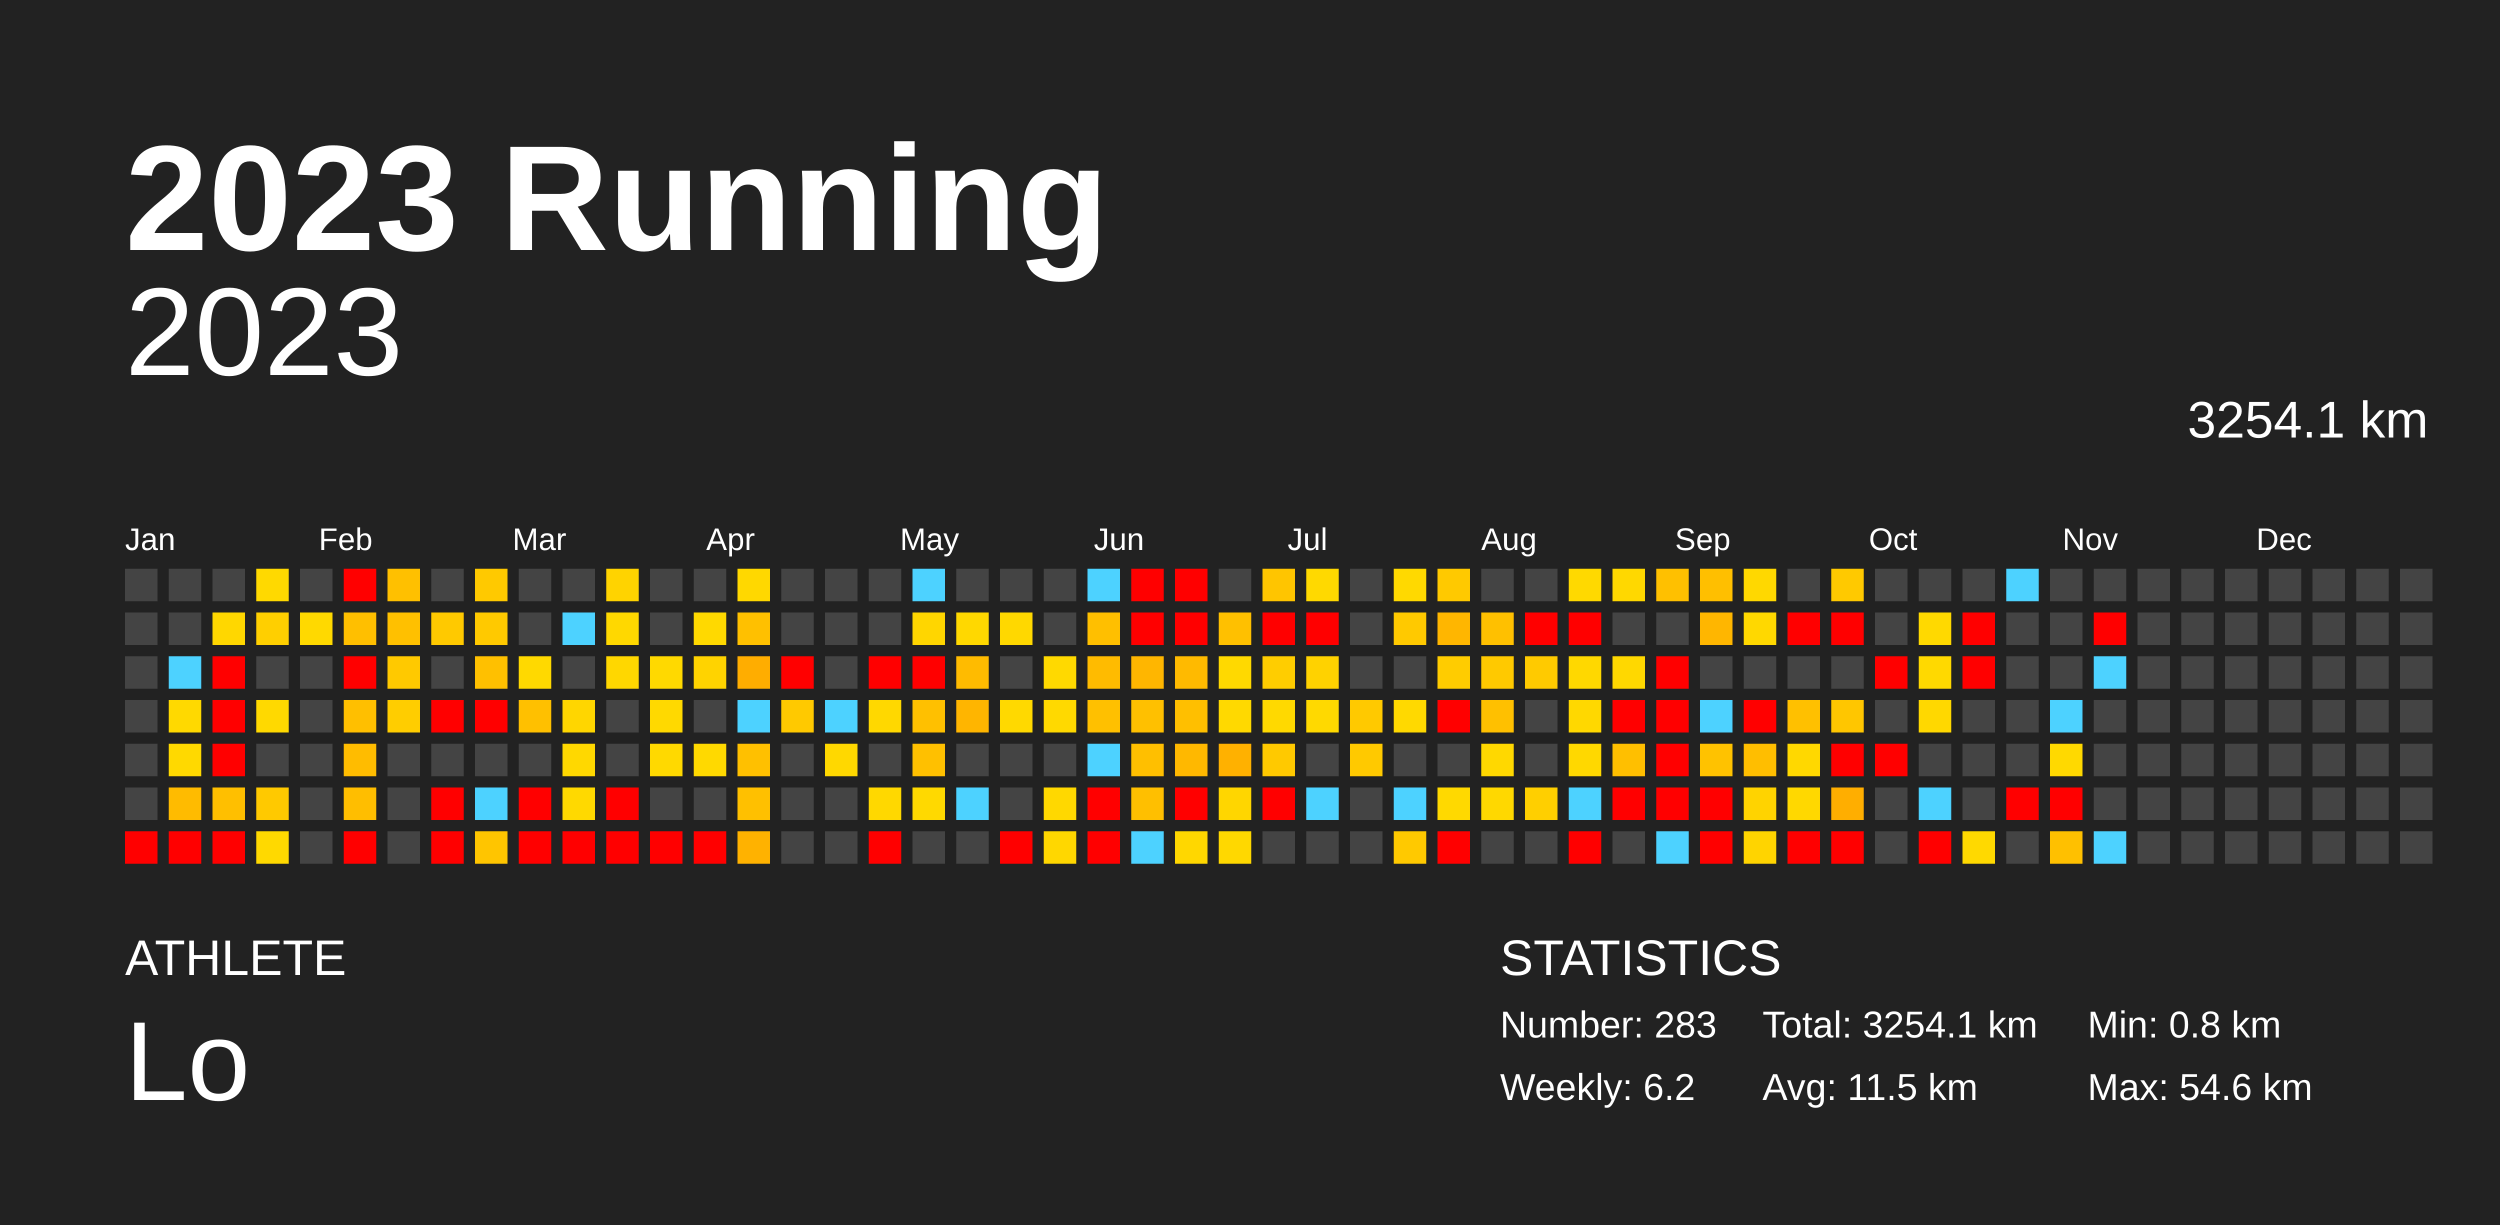
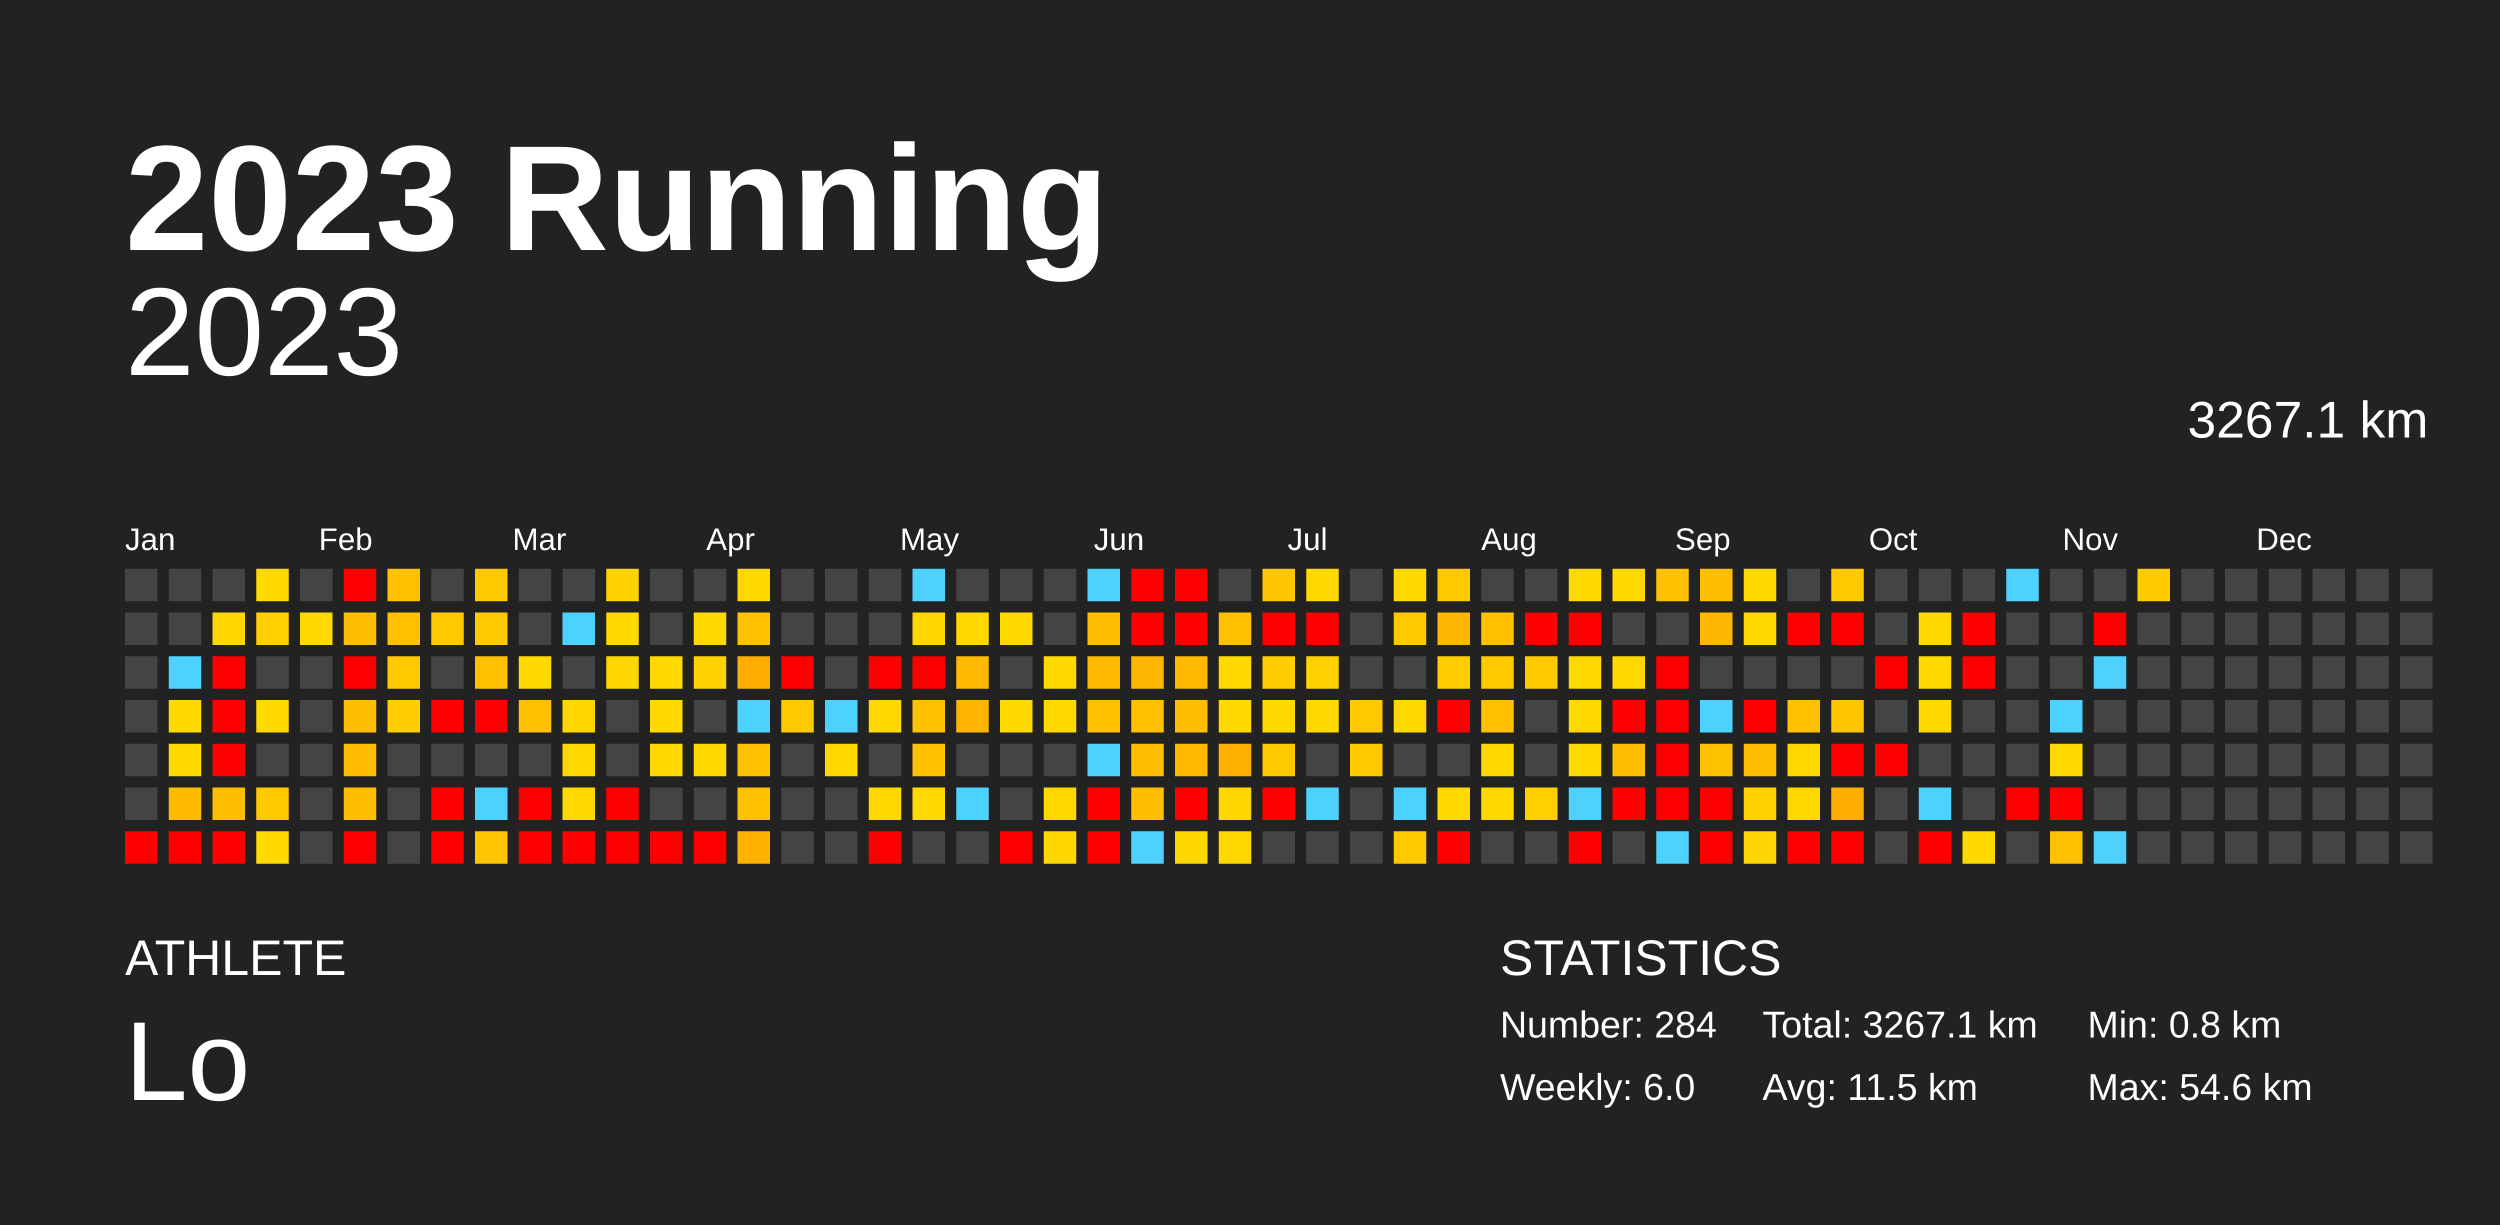
<svg xmlns="http://www.w3.org/2000/svg" baseProfile="full" height="98mm" version="1.1" viewBox="0,0,200,98" width="200mm">
  <defs />
  <rect fill="#222222" height="98" width="200" x="0" y="0" />
  <text fill="#FFFFFF" style="font-size:12px; font-family:Arial; font-weight:bold;" x="10" y="20">2023 Running</text>
  <text fill="#FFFFFF" style="font-size:4px; font-family:Arial" x="10" y="78">ATHLETE</text>
  <text fill="#FFFFFF" style="font-size:9px; font-family:Arial" x="10" y="88">Lo</text>
  <text fill="#FFFFFF" style="font-size:4px; font-family:Arial" x="120" y="78">STATISTICS</text>
-   <text fill="#FFFFFF" style="font-size:3px; font-family:Arial" x="120" y="83">Number: 283</text>
-   <text fill="#FFFFFF" style="font-size:3px; font-family:Arial" x="120" y="88">Weekly: 6.2</text>
-   <text fill="#FFFFFF" style="font-size:3px; font-family:Arial" x="141" y="83">Total: 3254.1 km</text>
+   <text fill="#FFFFFF" style="font-size:3px; font-family:Arial" x="120" y="83">Number: 284</text>
+   <text fill="#FFFFFF" style="font-size:3px; font-family:Arial" x="120" y="88">Weekly: 6.0</text>
+   <text fill="#FFFFFF" style="font-size:3px; font-family:Arial" x="141" y="83">Total: 3267.1 km</text>
  <text fill="#FFFFFF" style="font-size:3px; font-family:Arial" x="141" y="88">Avg: 11.5 km</text>
  <text fill="#FFFFFF" style="font-size:3px; font-family:Arial" x="167" y="83">Min: 0.8 km</text>
  <text fill="#FFFFFF" style="font-size:3px; font-family:Arial" x="167" y="88">Max: 54.6 km</text>
  <text alignment-baseline="hanging" fill="#FFFFFF" style="font-size:10.0px; font-family:Arial;" x="10" y="30">2023</text>
-   <text alignment-baseline="hanging" fill="#FFFFFF" style="font-size:4.125px; font-family:Arial;" x="175" y="35">3254.1 km</text>
+   <text alignment-baseline="hanging" fill="#FFFFFF" style="font-size:4.125px; font-family:Arial;" x="175" y="35">3267.1 km</text>
  <text fill="#FFFFFF" style="font-size:2.5px; font-family:Arial" x="10.0" y="44">Jan</text>
  <text fill="#FFFFFF" style="font-size:2.5px; font-family:Arial" x="25.5" y="44">Feb</text>
  <text fill="#FFFFFF" style="font-size:2.5px; font-family:Arial" x="41.0" y="44">Mar</text>
  <text fill="#FFFFFF" style="font-size:2.5px; font-family:Arial" x="56.5" y="44">Apr</text>
  <text fill="#FFFFFF" style="font-size:2.5px; font-family:Arial" x="72.0" y="44">May</text>
  <text fill="#FFFFFF" style="font-size:2.5px; font-family:Arial" x="87.5" y="44">Jun</text>
  <text fill="#FFFFFF" style="font-size:2.5px; font-family:Arial" x="103.0" y="44">Jul</text>
  <text fill="#FFFFFF" style="font-size:2.5px; font-family:Arial" x="118.5" y="44">Aug</text>
  <text fill="#FFFFFF" style="font-size:2.5px; font-family:Arial" x="134.0" y="44">Sep</text>
  <text fill="#FFFFFF" style="font-size:2.5px; font-family:Arial" x="149.5" y="44">Oct</text>
  <text fill="#FFFFFF" style="font-size:2.5px; font-family:Arial" x="165.0" y="44">Nov</text>
  <text fill="#FFFFFF" style="font-size:2.5px; font-family:Arial" x="180.5" y="44">Dec</text>
  <rect fill="#444444" height="2.6" width="2.6" x="10.0" y="45.5" />
  <rect fill="#444444" height="2.6" width="2.6" x="10.0" y="49.0" />
  <rect fill="#444444" height="2.6" width="2.6" x="10.0" y="52.5" />
  <rect fill="#444444" height="2.6" width="2.6" x="10.0" y="56.0" />
  <rect fill="#444444" height="2.6" width="2.6" x="10.0" y="59.5" />
  <rect fill="#444444" height="2.6" width="2.6" x="10.0" y="63.0" />
  <rect fill="red" height="2.6" width="2.6" x="10.0" y="66.5" />
  <rect fill="#444444" height="2.6" width="2.6" x="13.5" y="45.5" />
  <rect fill="#444444" height="2.6" width="2.6" x="13.5" y="49.0" />
  <rect fill="#4dd2ff" height="2.6" width="2.6" x="13.5" y="52.5" />
  <rect fill="#ffd900" height="2.6" width="2.6" x="13.5" y="56.0" />
  <rect fill="#ffd900" height="2.6" width="2.6" x="13.5" y="59.5" />
  <rect fill="#ffbb00" height="2.6" width="2.6" x="13.5" y="63.0" />
  <rect fill="red" height="2.6" width="2.6" x="13.5" y="66.5" />
  <rect fill="#444444" height="2.6" width="2.6" x="17.0" y="45.5" />
  <rect fill="#ffd700" height="2.6" width="2.6" x="17.0" y="49.0" />
  <rect fill="red" height="2.6" width="2.6" x="17.0" y="52.5" />
  <rect fill="red" height="2.6" width="2.6" x="17.0" y="56.0" />
  <rect fill="red" height="2.6" width="2.6" x="17.0" y="59.5" />
  <rect fill="#ffbf00" height="2.6" width="2.6" x="17.0" y="63.0" />
  <rect fill="red" height="2.6" width="2.6" x="17.0" y="66.5" />
  <rect fill="#ffd900" height="2.6" width="2.6" x="20.5" y="45.5" />
  <rect fill="#ffcf00" height="2.6" width="2.6" x="20.5" y="49.0" />
  <rect fill="#444444" height="2.6" width="2.6" x="20.5" y="52.5" />
  <rect fill="#ffd900" height="2.6" width="2.6" x="20.5" y="56.0" />
  <rect fill="#444444" height="2.6" width="2.6" x="20.5" y="59.5" />
  <rect fill="#ffc900" height="2.6" width="2.6" x="20.5" y="63.0" />
  <rect fill="#ffd900" height="2.6" width="2.6" x="20.5" y="66.5" />
  <rect fill="#444444" height="2.6" width="2.6" x="24.0" y="45.5" />
  <rect fill="#ffd900" height="2.6" width="2.6" x="24.0" y="49.0" />
  <rect fill="#444444" height="2.6" width="2.6" x="24.0" y="52.5" />
  <rect fill="#444444" height="2.6" width="2.6" x="24.0" y="56.0" />
  <rect fill="#444444" height="2.6" width="2.6" x="24.0" y="59.5" />
  <rect fill="#444444" height="2.6" width="2.6" x="24.0" y="63.0" />
  <rect fill="#444444" height="2.6" width="2.6" x="24.0" y="66.5" />
  <rect fill="red" height="2.6" width="2.6" x="27.5" y="45.5" />
  <rect fill="#ffbf00" height="2.6" width="2.6" x="27.5" y="49.0" />
  <rect fill="red" height="2.6" width="2.6" x="27.5" y="52.5" />
  <rect fill="#ffbf00" height="2.6" width="2.6" x="27.5" y="56.0" />
  <rect fill="#ffbc00" height="2.6" width="2.6" x="27.5" y="59.5" />
  <rect fill="#ffbe00" height="2.6" width="2.6" x="27.5" y="63.0" />
  <rect fill="red" height="2.6" width="2.6" x="27.5" y="66.5" />
  <rect fill="#ffc000" height="2.6" width="2.6" x="31.0" y="45.5" />
  <rect fill="#ffc000" height="2.6" width="2.6" x="31.0" y="49.0" />
  <rect fill="#ffc900" height="2.6" width="2.6" x="31.0" y="52.5" />
  <rect fill="#ffcd00" height="2.6" width="2.6" x="31.0" y="56.0" />
  <rect fill="#444444" height="2.6" width="2.6" x="31.0" y="59.5" />
  <rect fill="#444444" height="2.6" width="2.6" x="31.0" y="63.0" />
  <rect fill="#444444" height="2.6" width="2.6" x="31.0" y="66.5" />
  <rect fill="#444444" height="2.6" width="2.6" x="34.5" y="45.5" />
  <rect fill="#ffc900" height="2.6" width="2.6" x="34.5" y="49.0" />
  <rect fill="#444444" height="2.6" width="2.6" x="34.5" y="52.5" />
  <rect fill="red" height="2.6" width="2.6" x="34.5" y="56.0" />
  <rect fill="#444444" height="2.6" width="2.6" x="34.5" y="59.5" />
  <rect fill="red" height="2.6" width="2.6" x="34.5" y="63.0" />
  <rect fill="red" height="2.6" width="2.6" x="34.5" y="66.5" />
  <rect fill="#ffc900" height="2.6" width="2.6" x="38.0" y="45.5" />
  <rect fill="#ffc900" height="2.6" width="2.6" x="38.0" y="49.0" />
  <rect fill="#ffc000" height="2.6" width="2.6" x="38.0" y="52.5" />
  <rect fill="red" height="2.6" width="2.6" x="38.0" y="56.0" />
  <rect fill="#444444" height="2.6" width="2.6" x="38.0" y="59.5" />
  <rect fill="#4dd2ff" height="2.6" width="2.6" x="38.0" y="63.0" />
  <rect fill="#ffc500" height="2.6" width="2.6" x="38.0" y="66.5" />
  <rect fill="#444444" height="2.6" width="2.6" x="41.5" y="45.5" />
  <rect fill="#444444" height="2.6" width="2.6" x="41.5" y="49.0" />
  <rect fill="#ffd900" height="2.6" width="2.6" x="41.5" y="52.5" />
  <rect fill="#ffc000" height="2.6" width="2.6" x="41.5" y="56.0" />
  <rect fill="#444444" height="2.6" width="2.6" x="41.5" y="59.5" />
  <rect fill="red" height="2.6" width="2.6" x="41.5" y="63.0" />
  <rect fill="red" height="2.6" width="2.6" x="41.5" y="66.5" />
  <rect fill="#444444" height="2.6" width="2.6" x="45.0" y="45.5" />
  <rect fill="#4dd2ff" height="2.6" width="2.6" x="45.0" y="49.0" />
  <rect fill="#444444" height="2.6" width="2.6" x="45.0" y="52.5" />
  <rect fill="#ffd600" height="2.6" width="2.6" x="45.0" y="56.0" />
  <rect fill="#ffd800" height="2.6" width="2.6" x="45.0" y="59.5" />
  <rect fill="#ffd900" height="2.6" width="2.6" x="45.0" y="63.0" />
  <rect fill="red" height="2.6" width="2.6" x="45.0" y="66.5" />
  <rect fill="#ffd300" height="2.6" width="2.6" x="48.5" y="45.5" />
  <rect fill="#ffd800" height="2.6" width="2.6" x="48.5" y="49.0" />
  <rect fill="#ffd700" height="2.6" width="2.6" x="48.5" y="52.5" />
  <rect fill="#444444" height="2.6" width="2.6" x="48.5" y="56.0" />
  <rect fill="#444444" height="2.6" width="2.6" x="48.5" y="59.5" />
  <rect fill="red" height="2.6" width="2.6" x="48.5" y="63.0" />
  <rect fill="red" height="2.6" width="2.6" x="48.5" y="66.5" />
  <rect fill="#444444" height="2.6" width="2.6" x="52.0" y="45.5" />
  <rect fill="#444444" height="2.6" width="2.6" x="52.0" y="49.0" />
  <rect fill="#ffd900" height="2.6" width="2.6" x="52.0" y="52.5" />
  <rect fill="#ffd900" height="2.6" width="2.6" x="52.0" y="56.0" />
  <rect fill="#ffd900" height="2.6" width="2.6" x="52.0" y="59.5" />
  <rect fill="#444444" height="2.6" width="2.6" x="52.0" y="63.0" />
  <rect fill="red" height="2.6" width="2.6" x="52.0" y="66.5" />
  <rect fill="#444444" height="2.6" width="2.6" x="55.5" y="45.5" />
  <rect fill="#ffd900" height="2.6" width="2.6" x="55.5" y="49.0" />
  <rect fill="#ffd300" height="2.6" width="2.6" x="55.5" y="52.5" />
  <rect fill="#444444" height="2.6" width="2.6" x="55.5" y="56.0" />
  <rect fill="#ffd900" height="2.6" width="2.6" x="55.5" y="59.5" />
  <rect fill="#444444" height="2.6" width="2.6" x="55.5" y="63.0" />
  <rect fill="red" height="2.6" width="2.6" x="55.5" y="66.5" />
  <rect fill="#ffd800" height="2.6" width="2.6" x="59.0" y="45.5" />
  <rect fill="#ffc000" height="2.6" width="2.6" x="59.0" y="49.0" />
  <rect fill="#ffad00" height="2.6" width="2.6" x="59.0" y="52.5" />
  <rect fill="#4dd2ff" height="2.6" width="2.6" x="59.0" y="56.0" />
  <rect fill="#ffc000" height="2.6" width="2.6" x="59.0" y="59.5" />
  <rect fill="#ffc000" height="2.6" width="2.6" x="59.0" y="63.0" />
  <rect fill="#ffb200" height="2.6" width="2.6" x="59.0" y="66.5" />
  <rect fill="#444444" height="2.6" width="2.6" x="62.5" y="45.5" />
  <rect fill="#444444" height="2.6" width="2.6" x="62.5" y="49.0" />
  <rect fill="red" height="2.6" width="2.6" x="62.5" y="52.5" />
  <rect fill="#ffc900" height="2.6" width="2.6" x="62.5" y="56.0" />
  <rect fill="#444444" height="2.6" width="2.6" x="62.5" y="59.5" />
  <rect fill="#444444" height="2.6" width="2.6" x="62.5" y="63.0" />
  <rect fill="#444444" height="2.6" width="2.6" x="62.5" y="66.5" />
  <rect fill="#444444" height="2.6" width="2.6" x="66.0" y="45.5" />
  <rect fill="#444444" height="2.6" width="2.6" x="66.0" y="49.0" />
  <rect fill="#444444" height="2.6" width="2.6" x="66.0" y="52.5" />
  <rect fill="#4dd2ff" height="2.6" width="2.6" x="66.0" y="56.0" />
  <rect fill="#ffd800" height="2.6" width="2.6" x="66.0" y="59.5" />
  <rect fill="#444444" height="2.6" width="2.6" x="66.0" y="63.0" />
  <rect fill="#444444" height="2.6" width="2.6" x="66.0" y="66.5" />
  <rect fill="#444444" height="2.6" width="2.6" x="69.5" y="45.5" />
  <rect fill="#444444" height="2.6" width="2.6" x="69.5" y="49.0" />
  <rect fill="red" height="2.6" width="2.6" x="69.5" y="52.5" />
  <rect fill="#ffd800" height="2.6" width="2.6" x="69.5" y="56.0" />
  <rect fill="#444444" height="2.6" width="2.6" x="69.5" y="59.5" />
  <rect fill="#ffd800" height="2.6" width="2.6" x="69.5" y="63.0" />
  <rect fill="red" height="2.6" width="2.6" x="69.5" y="66.5" />
  <rect fill="#4dd2ff" height="2.6" width="2.6" x="73.0" y="45.5" />
  <rect fill="#ffd600" height="2.6" width="2.6" x="73.0" y="49.0" />
  <rect fill="red" height="2.6" width="2.6" x="73.0" y="52.5" />
  <rect fill="#ffc000" height="2.6" width="2.6" x="73.0" y="56.0" />
  <rect fill="#ffc000" height="2.6" width="2.6" x="73.0" y="59.5" />
  <rect fill="#ffd900" height="2.6" width="2.6" x="73.0" y="63.0" />
  <rect fill="#444444" height="2.6" width="2.6" x="73.0" y="66.5" />
  <rect fill="#444444" height="2.6" width="2.6" x="76.5" y="45.5" />
  <rect fill="#ffd800" height="2.6" width="2.6" x="76.5" y="49.0" />
  <rect fill="#ffbb00" height="2.6" width="2.6" x="76.5" y="52.5" />
  <rect fill="#ffb500" height="2.6" width="2.6" x="76.5" y="56.0" />
  <rect fill="#444444" height="2.6" width="2.6" x="76.5" y="59.5" />
  <rect fill="#4dd2ff" height="2.6" width="2.6" x="76.5" y="63.0" />
  <rect fill="#444444" height="2.6" width="2.6" x="76.5" y="66.5" />
  <rect fill="#444444" height="2.6" width="2.6" x="80.0" y="45.5" />
  <rect fill="#ffd800" height="2.6" width="2.6" x="80.0" y="49.0" />
  <rect fill="#444444" height="2.6" width="2.6" x="80.0" y="52.5" />
  <rect fill="#ffd900" height="2.6" width="2.6" x="80.0" y="56.0" />
  <rect fill="#444444" height="2.6" width="2.6" x="80.0" y="59.5" />
  <rect fill="#444444" height="2.6" width="2.6" x="80.0" y="63.0" />
  <rect fill="red" height="2.6" width="2.6" x="80.0" y="66.5" />
  <rect fill="#444444" height="2.6" width="2.6" x="83.5" y="45.5" />
  <rect fill="#444444" height="2.6" width="2.6" x="83.5" y="49.0" />
  <rect fill="#ffd900" height="2.6" width="2.6" x="83.5" y="52.5" />
  <rect fill="#ffd900" height="2.6" width="2.6" x="83.5" y="56.0" />
  <rect fill="#444444" height="2.6" width="2.6" x="83.5" y="59.5" />
  <rect fill="#ffd800" height="2.6" width="2.6" x="83.5" y="63.0" />
  <rect fill="#ffd700" height="2.6" width="2.6" x="83.5" y="66.5" />
  <rect fill="#4dd2ff" height="2.6" width="2.6" x="87.0" y="45.5" />
  <rect fill="#ffbf00" height="2.6" width="2.6" x="87.0" y="49.0" />
  <rect fill="#ffbb00" height="2.6" width="2.6" x="87.0" y="52.5" />
  <rect fill="#ffc000" height="2.6" width="2.6" x="87.0" y="56.0" />
  <rect fill="#4dd2ff" height="2.6" width="2.6" x="87.0" y="59.5" />
  <rect fill="red" height="2.6" width="2.6" x="87.0" y="63.0" />
  <rect fill="red" height="2.6" width="2.6" x="87.0" y="66.5" />
  <rect fill="red" height="2.6" width="2.6" x="90.5" y="45.5" />
  <rect fill="red" height="2.6" width="2.6" x="90.5" y="49.0" />
  <rect fill="#ffb600" height="2.6" width="2.6" x="90.5" y="52.5" />
  <rect fill="#ffc000" height="2.6" width="2.6" x="90.5" y="56.0" />
  <rect fill="#ffbf00" height="2.6" width="2.6" x="90.5" y="59.5" />
  <rect fill="#ffbf00" height="2.6" width="2.6" x="90.5" y="63.0" />
  <rect fill="#4dd2ff" height="2.6" width="2.6" x="90.5" y="66.5" />
  <rect fill="red" height="2.6" width="2.6" x="94.0" y="45.5" />
  <rect fill="red" height="2.6" width="2.6" x="94.0" y="49.0" />
  <rect fill="#ffba00" height="2.6" width="2.6" x="94.0" y="52.5" />
  <rect fill="#ffbf00" height="2.6" width="2.6" x="94.0" y="56.0" />
  <rect fill="#ffb800" height="2.6" width="2.6" x="94.0" y="59.5" />
  <rect fill="red" height="2.6" width="2.6" x="94.0" y="63.0" />
  <rect fill="#ffd700" height="2.6" width="2.6" x="94.0" y="66.5" />
  <rect fill="#444444" height="2.6" width="2.6" x="97.5" y="45.5" />
  <rect fill="#ffc000" height="2.6" width="2.6" x="97.5" y="49.0" />
  <rect fill="#ffd900" height="2.6" width="2.6" x="97.5" y="52.5" />
  <rect fill="#ffd900" height="2.6" width="2.6" x="97.5" y="56.0" />
  <rect fill="#ffb100" height="2.6" width="2.6" x="97.5" y="59.5" />
  <rect fill="#ffd600" height="2.6" width="2.6" x="97.5" y="63.0" />
  <rect fill="#ffd800" height="2.6" width="2.6" x="97.5" y="66.5" />
  <rect fill="#ffc500" height="2.6" width="2.6" x="101.0" y="45.5" />
  <rect fill="red" height="2.6" width="2.6" x="101.0" y="49.0" />
  <rect fill="#ffcd00" height="2.6" width="2.6" x="101.0" y="52.5" />
  <rect fill="#ffd900" height="2.6" width="2.6" x="101.0" y="56.0" />
  <rect fill="#ffc900" height="2.6" width="2.6" x="101.0" y="59.5" />
  <rect fill="red" height="2.6" width="2.6" x="101.0" y="63.0" />
  <rect fill="#444444" height="2.6" width="2.6" x="101.0" y="66.5" />
  <rect fill="#ffd900" height="2.6" width="2.6" x="104.5" y="45.5" />
  <rect fill="red" height="2.6" width="2.6" x="104.5" y="49.0" />
  <rect fill="#ffd200" height="2.6" width="2.6" x="104.5" y="52.5" />
  <rect fill="#ffd900" height="2.6" width="2.6" x="104.5" y="56.0" />
  <rect fill="#444444" height="2.6" width="2.6" x="104.5" y="59.5" />
  <rect fill="#4dd2ff" height="2.6" width="2.6" x="104.5" y="63.0" />
  <rect fill="#444444" height="2.6" width="2.6" x="104.5" y="66.5" />
  <rect fill="#444444" height="2.6" width="2.6" x="108.0" y="45.5" />
  <rect fill="#444444" height="2.6" width="2.6" x="108.0" y="49.0" />
  <rect fill="#444444" height="2.6" width="2.6" x="108.0" y="52.5" />
  <rect fill="#ffc900" height="2.6" width="2.6" x="108.0" y="56.0" />
  <rect fill="#ffc900" height="2.6" width="2.6" x="108.0" y="59.5" />
  <rect fill="#444444" height="2.6" width="2.6" x="108.0" y="63.0" />
  <rect fill="#444444" height="2.6" width="2.6" x="108.0" y="66.5" />
  <rect fill="#ffd900" height="2.6" width="2.6" x="111.5" y="45.5" />
  <rect fill="#ffc900" height="2.6" width="2.6" x="111.5" y="49.0" />
  <rect fill="#444444" height="2.6" width="2.6" x="111.5" y="52.5" />
  <rect fill="#ffd900" height="2.6" width="2.6" x="111.5" y="56.0" />
  <rect fill="#444444" height="2.6" width="2.6" x="111.5" y="59.5" />
  <rect fill="#4dd2ff" height="2.6" width="2.6" x="111.5" y="63.0" />
  <rect fill="#ffc900" height="2.6" width="2.6" x="111.5" y="66.5" />
  <rect fill="#ffc900" height="2.6" width="2.6" x="115.0" y="45.5" />
  <rect fill="#ffb600" height="2.6" width="2.6" x="115.0" y="49.0" />
  <rect fill="#ffcc00" height="2.6" width="2.6" x="115.0" y="52.5" />
  <rect fill="red" height="2.6" width="2.6" x="115.0" y="56.0" />
  <rect fill="#444444" height="2.6" width="2.6" x="115.0" y="59.5" />
  <rect fill="#ffd900" height="2.6" width="2.6" x="115.0" y="63.0" />
  <rect fill="red" height="2.6" width="2.6" x="115.0" y="66.5" />
  <rect fill="#444444" height="2.6" width="2.6" x="118.5" y="45.5" />
  <rect fill="#ffc000" height="2.6" width="2.6" x="118.5" y="49.0" />
  <rect fill="#ffc900" height="2.6" width="2.6" x="118.5" y="52.5" />
  <rect fill="#ffc000" height="2.6" width="2.6" x="118.5" y="56.0" />
  <rect fill="#ffd800" height="2.6" width="2.6" x="118.5" y="59.5" />
  <rect fill="#ffd800" height="2.6" width="2.6" x="118.5" y="63.0" />
  <rect fill="#444444" height="2.6" width="2.6" x="118.5" y="66.5" />
  <rect fill="#444444" height="2.6" width="2.6" x="122.0" y="45.5" />
  <rect fill="red" height="2.6" width="2.6" x="122.0" y="49.0" />
  <rect fill="#ffca00" height="2.6" width="2.6" x="122.0" y="52.5" />
  <rect fill="#444444" height="2.6" width="2.6" x="122.0" y="56.0" />
  <rect fill="#444444" height="2.6" width="2.6" x="122.0" y="59.5" />
  <rect fill="#ffcf00" height="2.6" width="2.6" x="122.0" y="63.0" />
  <rect fill="#444444" height="2.6" width="2.6" x="122.0" y="66.5" />
  <rect fill="#ffd900" height="2.6" width="2.6" x="125.5" y="45.5" />
  <rect fill="red" height="2.6" width="2.6" x="125.5" y="49.0" />
  <rect fill="#ffd800" height="2.6" width="2.6" x="125.5" y="52.5" />
  <rect fill="#ffd800" height="2.6" width="2.6" x="125.5" y="56.0" />
  <rect fill="#ffd800" height="2.6" width="2.6" x="125.5" y="59.5" />
  <rect fill="#4dd2ff" height="2.6" width="2.6" x="125.5" y="63.0" />
  <rect fill="red" height="2.6" width="2.6" x="125.5" y="66.5" />
  <rect fill="#ffd800" height="2.6" width="2.6" x="129.0" y="45.5" />
  <rect fill="#444444" height="2.6" width="2.6" x="129.0" y="49.0" />
  <rect fill="#ffd800" height="2.6" width="2.6" x="129.0" y="52.5" />
  <rect fill="red" height="2.6" width="2.6" x="129.0" y="56.0" />
  <rect fill="#ffbf00" height="2.6" width="2.6" x="129.0" y="59.5" />
  <rect fill="red" height="2.6" width="2.6" x="129.0" y="63.0" />
  <rect fill="#444444" height="2.6" width="2.6" x="129.0" y="66.5" />
  <rect fill="#ffc000" height="2.6" width="2.6" x="132.5" y="45.5" />
  <rect fill="#444444" height="2.6" width="2.6" x="132.5" y="49.0" />
  <rect fill="red" height="2.6" width="2.6" x="132.5" y="52.5" />
  <rect fill="red" height="2.6" width="2.6" x="132.5" y="56.0" />
  <rect fill="red" height="2.6" width="2.6" x="132.5" y="59.5" />
  <rect fill="red" height="2.6" width="2.6" x="132.5" y="63.0" />
  <rect fill="#4dd2ff" height="2.6" width="2.6" x="132.5" y="66.5" />
  <rect fill="#ffbf00" height="2.6" width="2.6" x="136.0" y="45.5" />
  <rect fill="#ffb600" height="2.6" width="2.6" x="136.0" y="49.0" />
  <rect fill="#444444" height="2.6" width="2.6" x="136.0" y="52.5" />
  <rect fill="#4dd2ff" height="2.6" width="2.6" x="136.0" y="56.0" />
  <rect fill="#ffc200" height="2.6" width="2.6" x="136.0" y="59.5" />
  <rect fill="red" height="2.6" width="2.6" x="136.0" y="63.0" />
  <rect fill="red" height="2.6" width="2.6" x="136.0" y="66.5" />
  <rect fill="#ffd800" height="2.6" width="2.6" x="139.5" y="45.5" />
  <rect fill="#ffd800" height="2.6" width="2.6" x="139.5" y="49.0" />
  <rect fill="#444444" height="2.6" width="2.6" x="139.5" y="52.5" />
  <rect fill="red" height="2.6" width="2.6" x="139.5" y="56.0" />
  <rect fill="#ffbe00" height="2.6" width="2.6" x="139.5" y="59.5" />
  <rect fill="#ffd300" height="2.6" width="2.6" x="139.5" y="63.0" />
  <rect fill="#ffd400" height="2.6" width="2.6" x="139.5" y="66.5" />
  <rect fill="#444444" height="2.6" width="2.6" x="143.0" y="45.5" />
  <rect fill="red" height="2.6" width="2.6" x="143.0" y="49.0" />
  <rect fill="#444444" height="2.6" width="2.6" x="143.0" y="52.5" />
  <rect fill="#ffc000" height="2.6" width="2.6" x="143.0" y="56.0" />
  <rect fill="#ffd800" height="2.6" width="2.6" x="143.0" y="59.5" />
  <rect fill="#ffd800" height="2.6" width="2.6" x="143.0" y="63.0" />
  <rect fill="red" height="2.6" width="2.6" x="143.0" y="66.5" />
  <rect fill="#ffc900" height="2.6" width="2.6" x="146.5" y="45.5" />
  <rect fill="red" height="2.6" width="2.6" x="146.5" y="49.0" />
  <rect fill="#444444" height="2.6" width="2.6" x="146.5" y="52.5" />
  <rect fill="#ffc600" height="2.6" width="2.6" x="146.5" y="56.0" />
  <rect fill="red" height="2.6" width="2.6" x="146.5" y="59.5" />
  <rect fill="#ffae00" height="2.6" width="2.6" x="146.5" y="63.0" />
  <rect fill="red" height="2.6" width="2.6" x="146.5" y="66.5" />
  <rect fill="#444444" height="2.6" width="2.6" x="150.0" y="45.5" />
  <rect fill="#444444" height="2.6" width="2.6" x="150.0" y="49.0" />
  <rect fill="red" height="2.6" width="2.6" x="150.0" y="52.5" />
  <rect fill="#444444" height="2.6" width="2.6" x="150.0" y="56.0" />
  <rect fill="red" height="2.6" width="2.6" x="150.0" y="59.5" />
  <rect fill="#444444" height="2.6" width="2.6" x="150.0" y="63.0" />
  <rect fill="#444444" height="2.6" width="2.6" x="150.0" y="66.5" />
  <rect fill="#444444" height="2.6" width="2.6" x="153.5" y="45.5" />
  <rect fill="#ffd900" height="2.6" width="2.6" x="153.5" y="49.0" />
  <rect fill="#ffd900" height="2.6" width="2.6" x="153.5" y="52.5" />
  <rect fill="#ffd800" height="2.6" width="2.6" x="153.5" y="56.0" />
  <rect fill="#444444" height="2.6" width="2.6" x="153.5" y="59.5" />
  <rect fill="#4dd2ff" height="2.6" width="2.6" x="153.5" y="63.0" />
  <rect fill="red" height="2.6" width="2.6" x="153.5" y="66.5" />
  <rect fill="#444444" height="2.6" width="2.6" x="157.0" y="45.5" />
  <rect fill="red" height="2.6" width="2.6" x="157.0" y="49.0" />
  <rect fill="red" height="2.6" width="2.6" x="157.0" y="52.5" />
  <rect fill="#444444" height="2.6" width="2.6" x="157.0" y="56.0" />
  <rect fill="#444444" height="2.6" width="2.6" x="157.0" y="59.5" />
  <rect fill="#444444" height="2.6" width="2.6" x="157.0" y="63.0" />
  <rect fill="#ffd900" height="2.6" width="2.6" x="157.0" y="66.5" />
  <rect fill="#4dd2ff" height="2.6" width="2.6" x="160.5" y="45.5" />
  <rect fill="#444444" height="2.6" width="2.6" x="160.5" y="49.0" />
  <rect fill="#444444" height="2.6" width="2.6" x="160.5" y="52.5" />
  <rect fill="#444444" height="2.6" width="2.6" x="160.5" y="56.0" />
  <rect fill="#444444" height="2.6" width="2.6" x="160.5" y="59.5" />
  <rect fill="red" height="2.6" width="2.6" x="160.5" y="63.0" />
  <rect fill="#444444" height="2.6" width="2.6" x="160.5" y="66.5" />
  <rect fill="#444444" height="2.6" width="2.6" x="164.0" y="45.5" />
  <rect fill="#444444" height="2.6" width="2.6" x="164.0" y="49.0" />
  <rect fill="#444444" height="2.6" width="2.6" x="164.0" y="52.5" />
  <rect fill="#4dd2ff" height="2.6" width="2.6" x="164.0" y="56.0" />
  <rect fill="#ffd900" height="2.6" width="2.6" x="164.0" y="59.5" />
  <rect fill="red" height="2.6" width="2.6" x="164.0" y="63.0" />
  <rect fill="#ffc000" height="2.6" width="2.6" x="164.0" y="66.5" />
  <rect fill="#444444" height="2.6" width="2.6" x="167.5" y="45.5" />
  <rect fill="red" height="2.6" width="2.6" x="167.5" y="49.0" />
  <rect fill="#4dd2ff" height="2.6" width="2.6" x="167.5" y="52.5" />
  <rect fill="#444444" height="2.6" width="2.6" x="167.5" y="56.0" />
  <rect fill="#444444" height="2.6" width="2.6" x="167.5" y="59.5" />
  <rect fill="#444444" height="2.6" width="2.6" x="167.5" y="63.0" />
  <rect fill="#4dd2ff" height="2.6" width="2.6" x="167.5" y="66.5" />
-   <rect fill="#444444" height="2.6" width="2.6" x="171.0" y="45.5" />
+   <rect fill="#ffca00" height="2.6" width="2.6" x="171.0" y="45.5" />
  <rect fill="#444444" height="2.6" width="2.6" x="171.0" y="49.0" />
  <rect fill="#444444" height="2.6" width="2.6" x="171.0" y="52.5" />
  <rect fill="#444444" height="2.6" width="2.6" x="171.0" y="56.0" />
  <rect fill="#444444" height="2.6" width="2.6" x="171.0" y="59.5" />
  <rect fill="#444444" height="2.6" width="2.6" x="171.0" y="63.0" />
  <rect fill="#444444" height="2.6" width="2.6" x="171.0" y="66.5" />
  <rect fill="#444444" height="2.6" width="2.6" x="174.5" y="45.5" />
  <rect fill="#444444" height="2.6" width="2.6" x="174.5" y="49.0" />
  <rect fill="#444444" height="2.6" width="2.6" x="174.5" y="52.5" />
  <rect fill="#444444" height="2.6" width="2.6" x="174.5" y="56.0" />
  <rect fill="#444444" height="2.6" width="2.6" x="174.5" y="59.5" />
  <rect fill="#444444" height="2.6" width="2.6" x="174.5" y="63.0" />
  <rect fill="#444444" height="2.6" width="2.6" x="174.5" y="66.5" />
  <rect fill="#444444" height="2.6" width="2.6" x="178.0" y="45.5" />
  <rect fill="#444444" height="2.6" width="2.6" x="178.0" y="49.0" />
  <rect fill="#444444" height="2.6" width="2.6" x="178.0" y="52.5" />
  <rect fill="#444444" height="2.6" width="2.6" x="178.0" y="56.0" />
  <rect fill="#444444" height="2.6" width="2.6" x="178.0" y="59.5" />
  <rect fill="#444444" height="2.6" width="2.6" x="178.0" y="63.0" />
  <rect fill="#444444" height="2.6" width="2.6" x="178.0" y="66.5" />
  <rect fill="#444444" height="2.6" width="2.6" x="181.5" y="45.5" />
  <rect fill="#444444" height="2.6" width="2.6" x="181.5" y="49.0" />
  <rect fill="#444444" height="2.6" width="2.6" x="181.5" y="52.5" />
  <rect fill="#444444" height="2.6" width="2.6" x="181.5" y="56.0" />
  <rect fill="#444444" height="2.6" width="2.6" x="181.5" y="59.5" />
  <rect fill="#444444" height="2.6" width="2.6" x="181.5" y="63.0" />
  <rect fill="#444444" height="2.6" width="2.6" x="181.5" y="66.5" />
  <rect fill="#444444" height="2.6" width="2.6" x="185.0" y="45.5" />
  <rect fill="#444444" height="2.6" width="2.6" x="185.0" y="49.0" />
  <rect fill="#444444" height="2.6" width="2.6" x="185.0" y="52.5" />
  <rect fill="#444444" height="2.6" width="2.6" x="185.0" y="56.0" />
  <rect fill="#444444" height="2.6" width="2.6" x="185.0" y="59.5" />
  <rect fill="#444444" height="2.6" width="2.6" x="185.0" y="63.0" />
  <rect fill="#444444" height="2.6" width="2.6" x="185.0" y="66.5" />
  <rect fill="#444444" height="2.6" width="2.6" x="188.5" y="45.5" />
  <rect fill="#444444" height="2.6" width="2.6" x="188.5" y="49.0" />
  <rect fill="#444444" height="2.6" width="2.6" x="188.5" y="52.5" />
  <rect fill="#444444" height="2.6" width="2.6" x="188.5" y="56.0" />
  <rect fill="#444444" height="2.6" width="2.6" x="188.5" y="59.5" />
  <rect fill="#444444" height="2.6" width="2.6" x="188.5" y="63.0" />
  <rect fill="#444444" height="2.6" width="2.6" x="188.5" y="66.5" />
  <rect fill="#444444" height="2.6" width="2.6" x="192.0" y="45.5" />
  <rect fill="#444444" height="2.6" width="2.6" x="192.0" y="49.0" />
  <rect fill="#444444" height="2.6" width="2.6" x="192.0" y="52.5" />
  <rect fill="#444444" height="2.6" width="2.6" x="192.0" y="56.0" />
  <rect fill="#444444" height="2.6" width="2.6" x="192.0" y="59.5" />
  <rect fill="#444444" height="2.6" width="2.6" x="192.0" y="63.0" />
  <rect fill="#444444" height="2.6" width="2.6" x="192.0" y="66.5" />
</svg>
